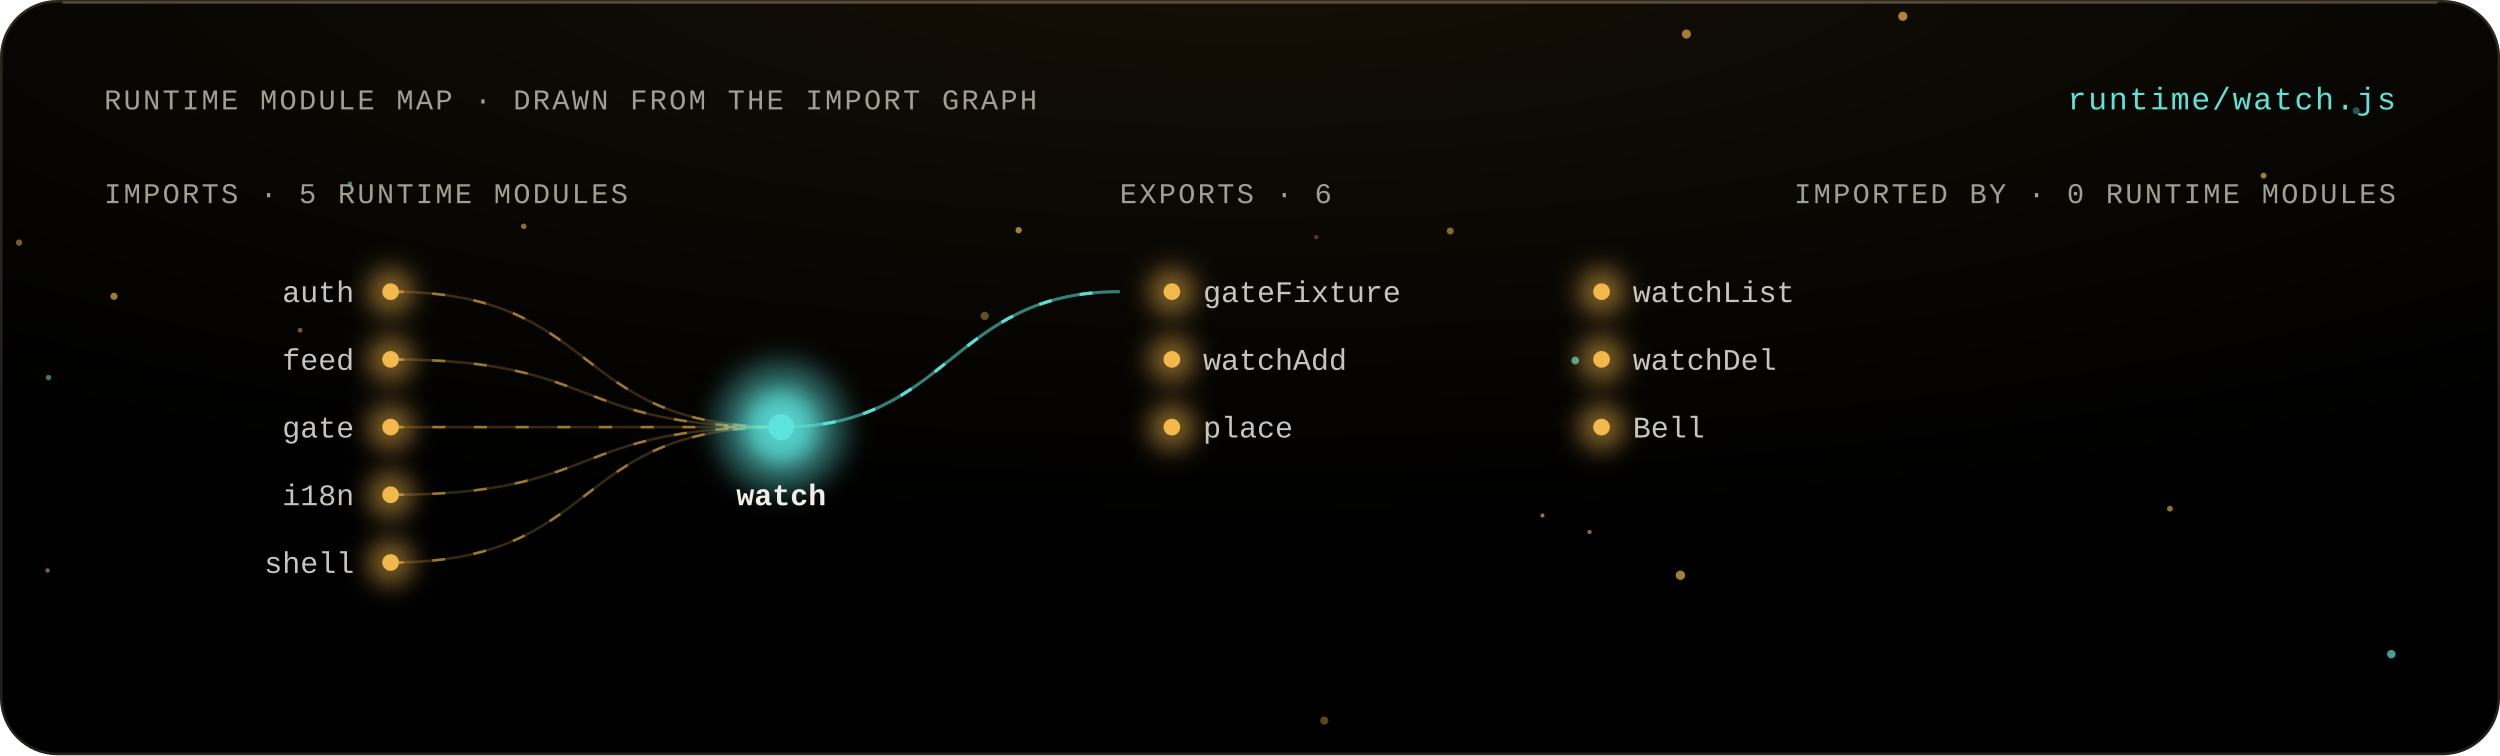
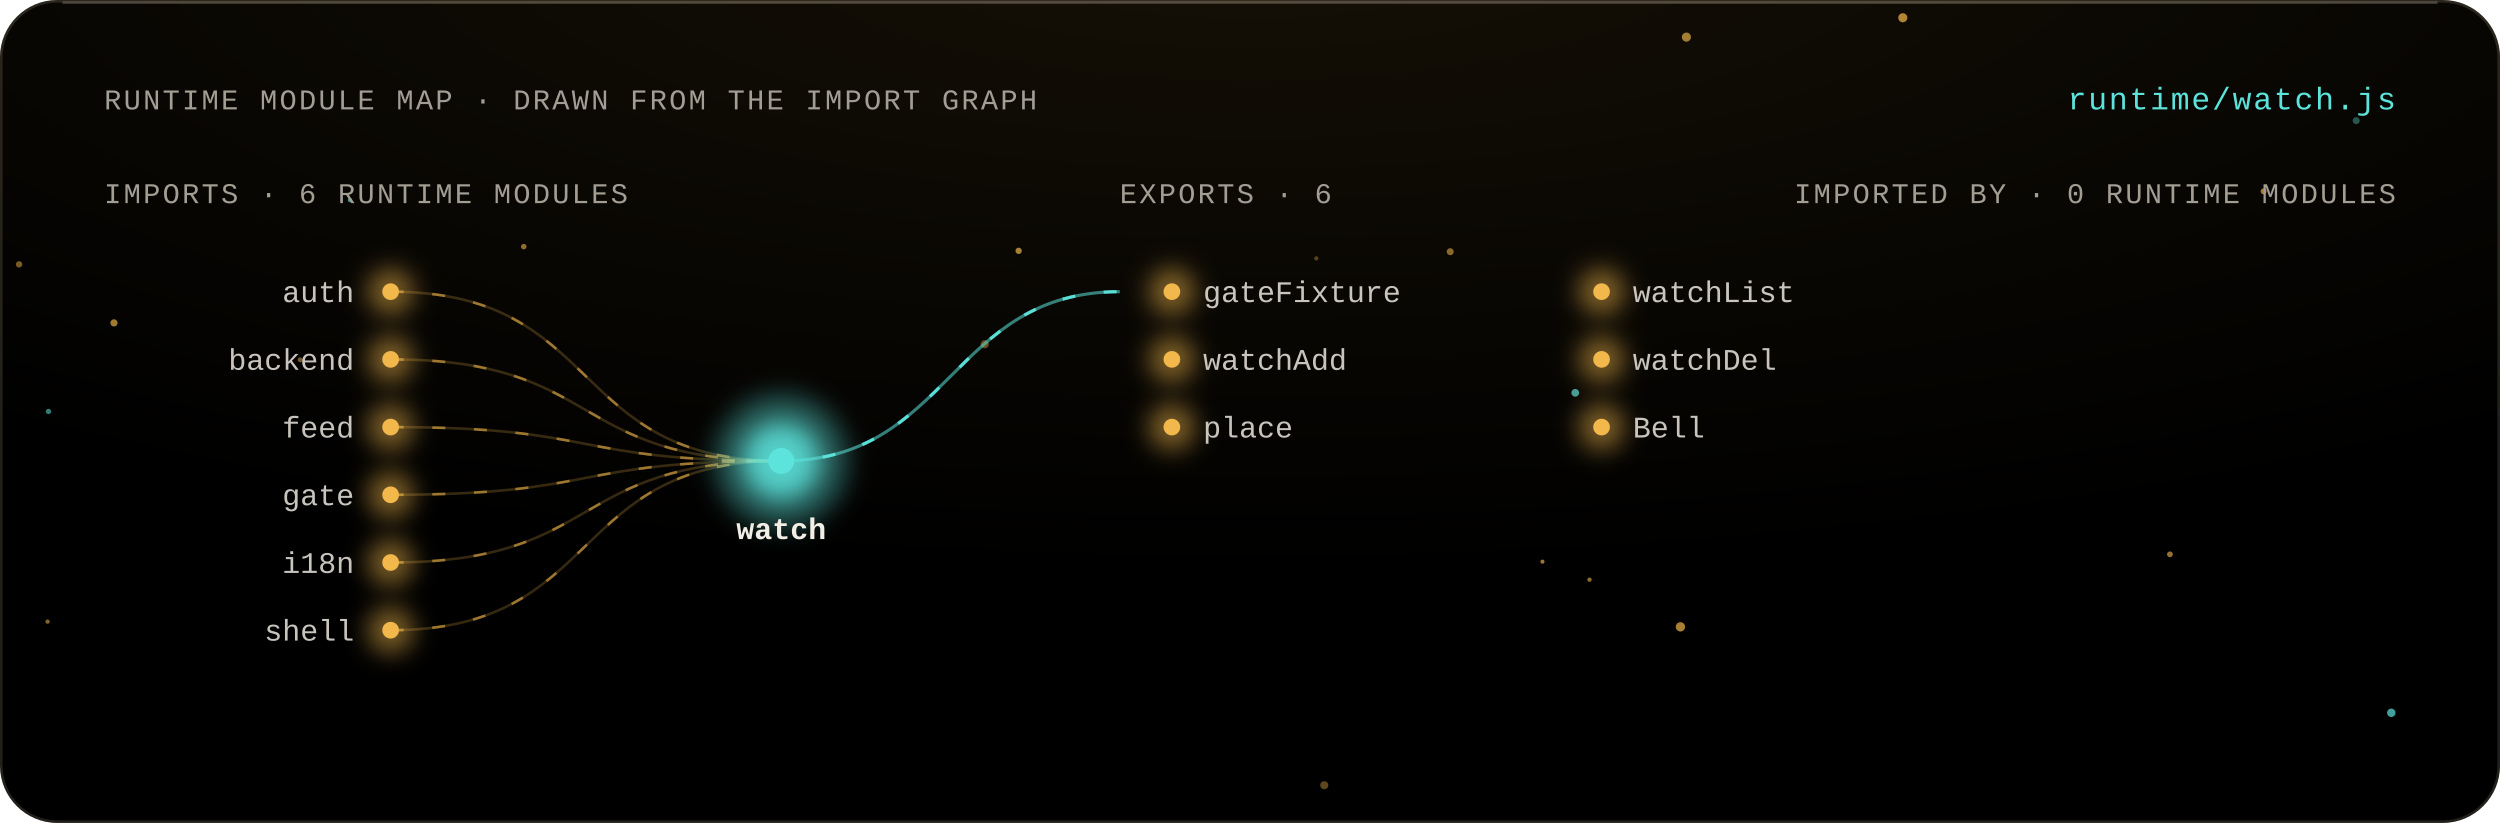
- <svg xmlns="http://www.w3.org/2000/svg" viewBox="0 0 960 290" width="960" height="290" role="img" aria-labelledby="t">
+ <svg xmlns="http://www.w3.org/2000/svg" viewBox="0 0 960 316" width="960" height="316" role="img" aria-labelledby="t">
  <style>
  text { font-family: 'Geist Mono', ui-monospace, 'Liberation Mono', Menlo, monospace; fill: #F2EEE6; }
  .m { fill: #A39E94; font-size: 11px; letter-spacing: .08em; }
  .l { font-size: 11.5px; }
  .h { font-size: 12px; fill: #5CE4DC; letter-spacing: .06em; }
  .flow { stroke-dasharray: 5 11; animation: flow 3s linear infinite; }
  @keyframes flow { to { stroke-dashoffset: -32; } }
  .breathe { animation: breathe 4.2s ease-in-out infinite; }
  @keyframes breathe { 50% { opacity: .38; } }
  .beat { animation: beat 2.6s ease-in-out infinite; transform-box: fill-box; transform-origin: center; }
  @keyframes beat { 50% { opacity: .55; transform: scale(1.35); } }
  .spin { transform-box: fill-box; transform-origin: center; animation: spin 48s linear infinite; }
  .spin-r { transform-box: fill-box; transform-origin: center; animation: spin 64s linear infinite reverse; }
  @keyframes spin { to { transform: rotate(360deg); } }
  @media (prefers-reduced-motion: reduce) { * { animation: none !important; } }
</style>
  <defs>
    <filter id="bloom" x="-80%" y="-80%" width="260%" height="260%">
      <feGaussianBlur stdDeviation="4.5" />
    </filter>
    <filter id="soft" x="-30%" y="-30%" width="160%" height="160%">
      <feGaussianBlur stdDeviation="1.4" />
    </filter>
    <radialGradient id="key" cx="50%" cy="-10%" r="80%">
      <stop offset="0" stop-color="#F2B84B" stop-opacity=".09" />
      <stop offset="1" stop-color="#F2B84B" stop-opacity="0" />
    </radialGradient>
    <linearGradient id="pair" x1="0" x2="1">
      <stop offset="0" stop-color="#F2B84B" />
      <stop offset="1" stop-color="#5CE4DC" />
    </linearGradient>
  </defs>
-   <rect width="960" height="290" rx="22" fill="#000" />
-   <rect width="960" height="290" rx="22" fill="url(#key)" />
-   <rect x=".5" y=".5" width="959" height="289" rx="21.5" fill="none" stroke="rgba(255,232,196,.14)" />
+   <rect width="960" height="316" rx="22" fill="#000" />
+   <rect width="960" height="316" rx="22" fill="url(#key)" />
+   <rect x=".5" y=".5" width="959" height="315" rx="21.5" fill="none" stroke="rgba(255,232,196,.14)" />
  <path d="M 24 1 H 936" stroke="rgba(255,238,208,.22)" stroke-width="1" />
  <g>
-     <circle cx="201.12" cy="86.91" r="1.06" fill="#F2B84B" opacity="0.58" class="breathe" style="animation-delay:-2.34s" />
-     <circle cx="730.68" cy="6.25" r="1.75" fill="#F2B84B" opacity="0.71" class="breathe" style="animation-delay:-0.07s" />
-     <circle cx="645.28" cy="220.9" r="1.79" fill="#F2B84B" opacity="0.69" class="breathe" style="animation-delay:-3.16s" />
-     <circle cx="592.31" cy="197.94" r="0.79" fill="#F2B84B" opacity="0.65" class="breathe" style="animation-delay:-4.08s" />
-     <circle cx="647.58" cy="13.08" r="1.75" fill="#F2B84B" opacity="0.65" class="breathe" style="animation-delay:-4.07s" />
-     <circle cx="7.33" cy="93.16" r="1.23" fill="#F2B84B" opacity="0.49" class="breathe" style="animation-delay:-2.82s" />
-     <circle cx="604.89" cy="138.43" r="1.49" fill="#5CE4DC" opacity="0.68" class="breathe" style="animation-delay:-3.59s" />
-     <circle cx="904.78" cy="42.52" r="1.35" fill="#5CE4DC" opacity="0.36" class="breathe" style="animation-delay:-3.23s" />
-     <circle cx="833.25" cy="195.34" r="1.12" fill="#F2B84B" opacity="0.61" class="breathe" style="animation-delay:-2.21s" />
-     <circle cx="43.77" cy="113.79" r="1.39" fill="#F2B84B" opacity="0.66" class="breathe" style="animation-delay:-1.07s" />
-     <circle cx="918.26" cy="251.19" r="1.62" fill="#5CE4DC" opacity="0.7" class="breathe" style="animation-delay:-0.62s" />
-     <circle cx="869.21" cy="67.44" r="1.13" fill="#F2B84B" opacity="0.67" class="breathe" style="animation-delay:-2.14s" />
-     <circle cx="18.27" cy="219.06" r="0.84" fill="#F2B84B" opacity="0.54" class="breathe" style="animation-delay:-2.47s" />
-     <circle cx="134.39" cy="70.53" r="0.84" fill="#5CE4DC" opacity="0.6" class="breathe" style="animation-delay:-2.71s" />
-     <circle cx="18.62" cy="144.99" r="1.03" fill="#5CE4DC" opacity="0.54" class="breathe" style="animation-delay:-0.11s" />
-     <circle cx="391.16" cy="88.39" r="1.22" fill="#F2B84B" opacity="0.68" class="breathe" style="animation-delay:-2.29s" />
-     <circle cx="115.24" cy="126.81" r="0.94" fill="#F2B84B" opacity="0.48" class="breathe" style="animation-delay:-3.73s" />
-     <circle cx="508.51" cy="276.71" r="1.55" fill="#F2B84B" opacity="0.39" class="breathe" style="animation-delay:-2.35s" />
-     <circle cx="378.13" cy="121.3" r="1.57" fill="#F2B84B" opacity="0.41" class="breathe" style="animation-delay:-2.4s" />
-     <circle cx="505.46" cy="91.05" r="0.82" fill="#F2B84B" opacity="0.33" class="breathe" style="animation-delay:-0.77s" />
-     <circle cx="610.37" cy="204.29" r="0.83" fill="#F2B84B" opacity="0.59" class="breathe" style="animation-delay:-3.38s" />
-     <circle cx="556.89" cy="88.7" r="1.35" fill="#F2B84B" opacity="0.55" class="breathe" style="animation-delay:-1.45s" />
+     <circle cx="201.12" cy="94.71" r="1.06" fill="#F2B84B" opacity="0.58" class="breathe" style="animation-delay:-2.34s" />
+     <circle cx="730.68" cy="6.81" r="1.75" fill="#F2B84B" opacity="0.71" class="breathe" style="animation-delay:-0.07s" />
+     <circle cx="645.28" cy="240.71" r="1.79" fill="#F2B84B" opacity="0.69" class="breathe" style="animation-delay:-3.16s" />
+     <circle cx="592.31" cy="215.68" r="0.79" fill="#F2B84B" opacity="0.65" class="breathe" style="animation-delay:-4.08s" />
+     <circle cx="647.58" cy="14.25" r="1.75" fill="#F2B84B" opacity="0.65" class="breathe" style="animation-delay:-4.07s" />
+     <circle cx="7.33" cy="101.51" r="1.23" fill="#F2B84B" opacity="0.49" class="breathe" style="animation-delay:-2.82s" />
+     <circle cx="604.89" cy="150.84" r="1.49" fill="#5CE4DC" opacity="0.68" class="breathe" style="animation-delay:-3.59s" />
+     <circle cx="904.78" cy="46.33" r="1.35" fill="#5CE4DC" opacity="0.36" class="breathe" style="animation-delay:-3.23s" />
+     <circle cx="833.25" cy="212.86" r="1.12" fill="#F2B84B" opacity="0.61" class="breathe" style="animation-delay:-2.21s" />
+     <circle cx="43.77" cy="123.99" r="1.39" fill="#F2B84B" opacity="0.66" class="breathe" style="animation-delay:-1.07s" />
+     <circle cx="918.26" cy="273.71" r="1.62" fill="#5CE4DC" opacity="0.7" class="breathe" style="animation-delay:-0.62s" />
+     <circle cx="869.21" cy="73.48" r="1.13" fill="#F2B84B" opacity="0.67" class="breathe" style="animation-delay:-2.14s" />
+     <circle cx="18.27" cy="238.7" r="0.84" fill="#F2B84B" opacity="0.54" class="breathe" style="animation-delay:-2.47s" />
+     <circle cx="134.39" cy="76.85" r="0.84" fill="#5CE4DC" opacity="0.6" class="breathe" style="animation-delay:-2.71s" />
+     <circle cx="18.62" cy="157.99" r="1.03" fill="#5CE4DC" opacity="0.54" class="breathe" style="animation-delay:-0.11s" />
+     <circle cx="391.16" cy="96.32" r="1.22" fill="#F2B84B" opacity="0.68" class="breathe" style="animation-delay:-2.29s" />
+     <circle cx="115.24" cy="138.18" r="0.94" fill="#F2B84B" opacity="0.48" class="breathe" style="animation-delay:-3.73s" />
+     <circle cx="508.51" cy="301.52" r="1.55" fill="#F2B84B" opacity="0.39" class="breathe" style="animation-delay:-2.35s" />
+     <circle cx="378.13" cy="132.18" r="1.57" fill="#F2B84B" opacity="0.41" class="breathe" style="animation-delay:-2.4s" />
+     <circle cx="505.46" cy="99.21" r="0.82" fill="#F2B84B" opacity="0.33" class="breathe" style="animation-delay:-0.77s" />
+     <circle cx="610.37" cy="222.6" r="0.83" fill="#F2B84B" opacity="0.59" class="breathe" style="animation-delay:-3.38s" />
+     <circle cx="556.89" cy="96.65" r="1.35" fill="#F2B84B" opacity="0.55" class="breathe" style="animation-delay:-1.45s" />
  </g>
  <text x="40" y="42" class="m" text-anchor="start">RUNTIME MODULE MAP · DRAWN FROM THE IMPORT GRAPH</text>
  <text x="920" y="42" class="h" text-anchor="end">runtime/watch.js</text>
-   <text x="40" y="78" class="m" text-anchor="start">IMPORTS · 5 RUNTIME MODULES</text>
+   <text x="40" y="78" class="m" text-anchor="start">IMPORTS · 6 RUNTIME MODULES</text>
  <text x="430" y="78" class="m" text-anchor="start">EXPORTS · 6</text>
  <text x="920" y="78" class="m" text-anchor="end">IMPORTED BY · 0 RUNTIME MODULES</text>
-   <path d="M 150 112 C 232.5 112, 217.5 164, 300 164" fill="none" stroke="#F2B84B" stroke-opacity="0.22" stroke-width="1" />
-   <path d="M 150 112 C 232.5 112, 217.5 164, 300 164" fill="none" stroke="#F2B84B" stroke-opacity="0.55" stroke-width="1" class="flow" />
+   <path d="M 150 112 C 232.5 112, 217.5 177, 300 177" fill="none" stroke="#F2B84B" stroke-opacity="0.22" stroke-width="1" />
+   <path d="M 150 112 C 232.5 112, 217.5 177, 300 177" fill="none" stroke="#F2B84B" stroke-opacity="0.55" stroke-width="1" class="flow" />
  <g>
    <circle cx="150" cy="112" r="9" fill="#F2B84B" opacity="0.5" filter="url(#bloom)" class="breathe" style="animation-delay:-1.65s" />
    <circle cx="150" cy="112" r="3.2" fill="#F2B84B" />
  </g>
  <text x="136" y="116" class="l" text-anchor="end" fill="#F2EEE6" fill-opacity=".82">auth</text>
-   <path d="M 150 138 C 232.5 138, 217.5 164, 300 164" fill="none" stroke="#F2B84B" stroke-opacity="0.22" stroke-width="1" />
-   <path d="M 150 138 C 232.5 138, 217.5 164, 300 164" fill="none" stroke="#F2B84B" stroke-opacity="0.55" stroke-width="1" class="flow" />
+   <path d="M 150 138 C 232.5 138, 217.5 177, 300 177" fill="none" stroke="#F2B84B" stroke-opacity="0.22" stroke-width="1" />
+   <path d="M 150 138 C 232.5 138, 217.5 177, 300 177" fill="none" stroke="#F2B84B" stroke-opacity="0.55" stroke-width="1" class="flow" />
  <g>
    <circle cx="150" cy="138" r="9" fill="#F2B84B" opacity="0.5" filter="url(#bloom)" class="breathe" style="animation-delay:-1.32s" />
    <circle cx="150" cy="138" r="3.2" fill="#F2B84B" />
  </g>
-   <text x="136" y="142" class="l" text-anchor="end" fill="#F2EEE6" fill-opacity=".82">feed</text>
-   <path d="M 150 164 C 232.5 164, 217.5 164, 300 164" fill="none" stroke="#F2B84B" stroke-opacity="0.22" stroke-width="1" />
-   <path d="M 150 164 C 232.5 164, 217.5 164, 300 164" fill="none" stroke="#F2B84B" stroke-opacity="0.55" stroke-width="1" class="flow" />
+   <text x="136" y="142" class="l" text-anchor="end" fill="#F2EEE6" fill-opacity=".82">backend</text>
+   <path d="M 150 164 C 232.5 164, 217.5 177, 300 177" fill="none" stroke="#F2B84B" stroke-opacity="0.22" stroke-width="1" />
+   <path d="M 150 164 C 232.5 164, 217.5 177, 300 177" fill="none" stroke="#F2B84B" stroke-opacity="0.55" stroke-width="1" class="flow" />
  <g>
    <circle cx="150" cy="164" r="9" fill="#F2B84B" opacity="0.5" filter="url(#bloom)" class="breathe" style="animation-delay:-0.84s" />
    <circle cx="150" cy="164" r="3.2" fill="#F2B84B" />
  </g>
-   <text x="136" y="168" class="l" text-anchor="end" fill="#F2EEE6" fill-opacity=".82">gate</text>
-   <path d="M 150 190 C 232.5 190, 217.5 164, 300 164" fill="none" stroke="#F2B84B" stroke-opacity="0.22" stroke-width="1" />
-   <path d="M 150 190 C 232.5 190, 217.5 164, 300 164" fill="none" stroke="#F2B84B" stroke-opacity="0.55" stroke-width="1" class="flow" />
+   <text x="136" y="168" class="l" text-anchor="end" fill="#F2EEE6" fill-opacity=".82">feed</text>
+   <path d="M 150 190 C 232.5 190, 217.5 177, 300 177" fill="none" stroke="#F2B84B" stroke-opacity="0.22" stroke-width="1" />
+   <path d="M 150 190 C 232.5 190, 217.5 177, 300 177" fill="none" stroke="#F2B84B" stroke-opacity="0.55" stroke-width="1" class="flow" />
  <g>
    <circle cx="150" cy="190" r="9" fill="#F2B84B" opacity="0.5" filter="url(#bloom)" class="breathe" style="animation-delay:-1.2s" />
    <circle cx="150" cy="190" r="3.2" fill="#F2B84B" />
  </g>
-   <text x="136" y="194" class="l" text-anchor="end" fill="#F2EEE6" fill-opacity=".82">i18n</text>
-   <path d="M 150 216 C 232.5 216, 217.5 164, 300 164" fill="none" stroke="#F2B84B" stroke-opacity="0.22" stroke-width="1" />
-   <path d="M 150 216 C 232.5 216, 217.5 164, 300 164" fill="none" stroke="#F2B84B" stroke-opacity="0.55" stroke-width="1" class="flow" />
+   <text x="136" y="194" class="l" text-anchor="end" fill="#F2EEE6" fill-opacity=".82">gate</text>
+   <path d="M 150 216 C 232.5 216, 217.5 177, 300 177" fill="none" stroke="#F2B84B" stroke-opacity="0.22" stroke-width="1" />
+   <path d="M 150 216 C 232.5 216, 217.5 177, 300 177" fill="none" stroke="#F2B84B" stroke-opacity="0.55" stroke-width="1" class="flow" />
  <g>
    <circle cx="150" cy="216" r="9" fill="#F2B84B" opacity="0.5" filter="url(#bloom)" class="breathe" style="animation-delay:-2.68s" />
    <circle cx="150" cy="216" r="3.2" fill="#F2B84B" />
  </g>
-   <text x="136" y="220" class="l" text-anchor="end" fill="#F2EEE6" fill-opacity=".82">shell</text>
-   <circle cx="300" cy="164" r="26" fill="#5CE4DC" opacity=".35" filter="url(#bloom)" class="beat" />
+   <text x="136" y="220" class="l" text-anchor="end" fill="#F2EEE6" fill-opacity=".82">i18n</text>
+   <path d="M 150 242 C 232.5 242, 217.5 177, 300 177" fill="none" stroke="#F2B84B" stroke-opacity="0.22" stroke-width="1" />
+   <path d="M 150 242 C 232.5 242, 217.5 177, 300 177" fill="none" stroke="#F2B84B" stroke-opacity="0.55" stroke-width="1" class="flow" />
  <g>
-     <circle cx="300" cy="164" r="15" fill="#5CE4DC" opacity="0.85" filter="url(#bloom)" class="beat" style="animation-delay:-0s" />
-     <circle cx="300" cy="164" r="5" fill="#5CE4DC" />
+     <circle cx="150" cy="242" r="9" fill="#F2B84B" opacity="0.5" filter="url(#bloom)" class="breathe" style="animation-delay:-2.23s" />
+     <circle cx="150" cy="242" r="3.2" fill="#F2B84B" />
  </g>
-   <text x="300" y="194" class="l" text-anchor="middle" fill="#5CE4DC" font-weight="700" font-size="13">watch</text>
-   <path d="M 300 164 C 365 164, 365 112, 430 112" fill="none" stroke="#5CE4DC" stroke-opacity="0.55" stroke-width="1.2" />
-   <path d="M 300 164 C 365 164, 365 112, 430 112" fill="none" stroke="#5CE4DC" stroke-opacity="0.95" stroke-width="1.2" class="flow" />
+   <text x="136" y="246" class="l" text-anchor="end" fill="#F2EEE6" fill-opacity=".82">shell</text>
+   <circle cx="300" cy="177" r="26" fill="#5CE4DC" opacity=".35" filter="url(#bloom)" class="beat" />
  <g>
-     <circle cx="450" cy="112" r="9" fill="#F2B84B" opacity="0.5" filter="url(#bloom)" class="breathe" style="animation-delay:-2.23s" />
+     <circle cx="300" cy="177" r="15" fill="#5CE4DC" opacity="0.85" filter="url(#bloom)" class="beat" style="animation-delay:-0s" />
+     <circle cx="300" cy="177" r="5" fill="#5CE4DC" />
+   </g>
+   <text x="300" y="207" class="l" text-anchor="middle" fill="#5CE4DC" font-weight="700" font-size="13">watch</text>
+   <path d="M 300 177 C 365 177, 365 112, 430 112" fill="none" stroke="#5CE4DC" stroke-opacity="0.55" stroke-width="1.2" />
+   <path d="M 300 177 C 365 177, 365 112, 430 112" fill="none" stroke="#5CE4DC" stroke-opacity="0.95" stroke-width="1.2" class="flow" />
+   <g>
+     <circle cx="450" cy="112" r="9" fill="#F2B84B" opacity="0.5" filter="url(#bloom)" class="breathe" style="animation-delay:-0.76s" />
    <circle cx="450" cy="112" r="3.2" fill="#F2B84B" />
  </g>
  <text x="462" y="116" class="l" text-anchor="start" fill="#F2EEE6" fill-opacity=".82">gateFixture</text>
  <g>
-     <circle cx="615" cy="112" r="9" fill="#F2B84B" opacity="0.5" filter="url(#bloom)" class="breathe" style="animation-delay:-0.76s" />
+     <circle cx="615" cy="112" r="9" fill="#F2B84B" opacity="0.5" filter="url(#bloom)" class="breathe" style="animation-delay:-3.83s" />
    <circle cx="615" cy="112" r="3.2" fill="#F2B84B" />
  </g>
  <text x="627" y="116" class="l" text-anchor="start" fill="#F2EEE6" fill-opacity=".82">watchList</text>
  <g>
-     <circle cx="450" cy="138" r="9" fill="#F2B84B" opacity="0.5" filter="url(#bloom)" class="breathe" style="animation-delay:-3.83s" />
+     <circle cx="450" cy="138" r="9" fill="#F2B84B" opacity="0.5" filter="url(#bloom)" class="breathe" style="animation-delay:-3.04s" />
    <circle cx="450" cy="138" r="3.2" fill="#F2B84B" />
  </g>
  <text x="462" y="142" class="l" text-anchor="start" fill="#F2EEE6" fill-opacity=".82">watchAdd</text>
  <g>
-     <circle cx="615" cy="138" r="9" fill="#F2B84B" opacity="0.5" filter="url(#bloom)" class="breathe" style="animation-delay:-3.04s" />
+     <circle cx="615" cy="138" r="9" fill="#F2B84B" opacity="0.5" filter="url(#bloom)" class="breathe" style="animation-delay:-0.09s" />
    <circle cx="615" cy="138" r="3.2" fill="#F2B84B" />
  </g>
  <text x="627" y="142" class="l" text-anchor="start" fill="#F2EEE6" fill-opacity=".82">watchDel</text>
  <g>
-     <circle cx="450" cy="164" r="9" fill="#F2B84B" opacity="0.5" filter="url(#bloom)" class="breathe" style="animation-delay:-0.09s" />
+     <circle cx="450" cy="164" r="9" fill="#F2B84B" opacity="0.5" filter="url(#bloom)" class="breathe" style="animation-delay:-3.69s" />
    <circle cx="450" cy="164" r="3.2" fill="#F2B84B" />
  </g>
  <text x="462" y="168" class="l" text-anchor="start" fill="#F2EEE6" fill-opacity=".82">place</text>
  <g>
-     <circle cx="615" cy="164" r="9" fill="#F2B84B" opacity="0.5" filter="url(#bloom)" class="breathe" style="animation-delay:-3.69s" />
+     <circle cx="615" cy="164" r="9" fill="#F2B84B" opacity="0.5" filter="url(#bloom)" class="breathe" style="animation-delay:-0.06s" />
    <circle cx="615" cy="164" r="3.2" fill="#F2B84B" />
  </g>
  <text x="627" y="168" class="l" text-anchor="start" fill="#F2EEE6" fill-opacity=".82">Bell</text>
</svg>
